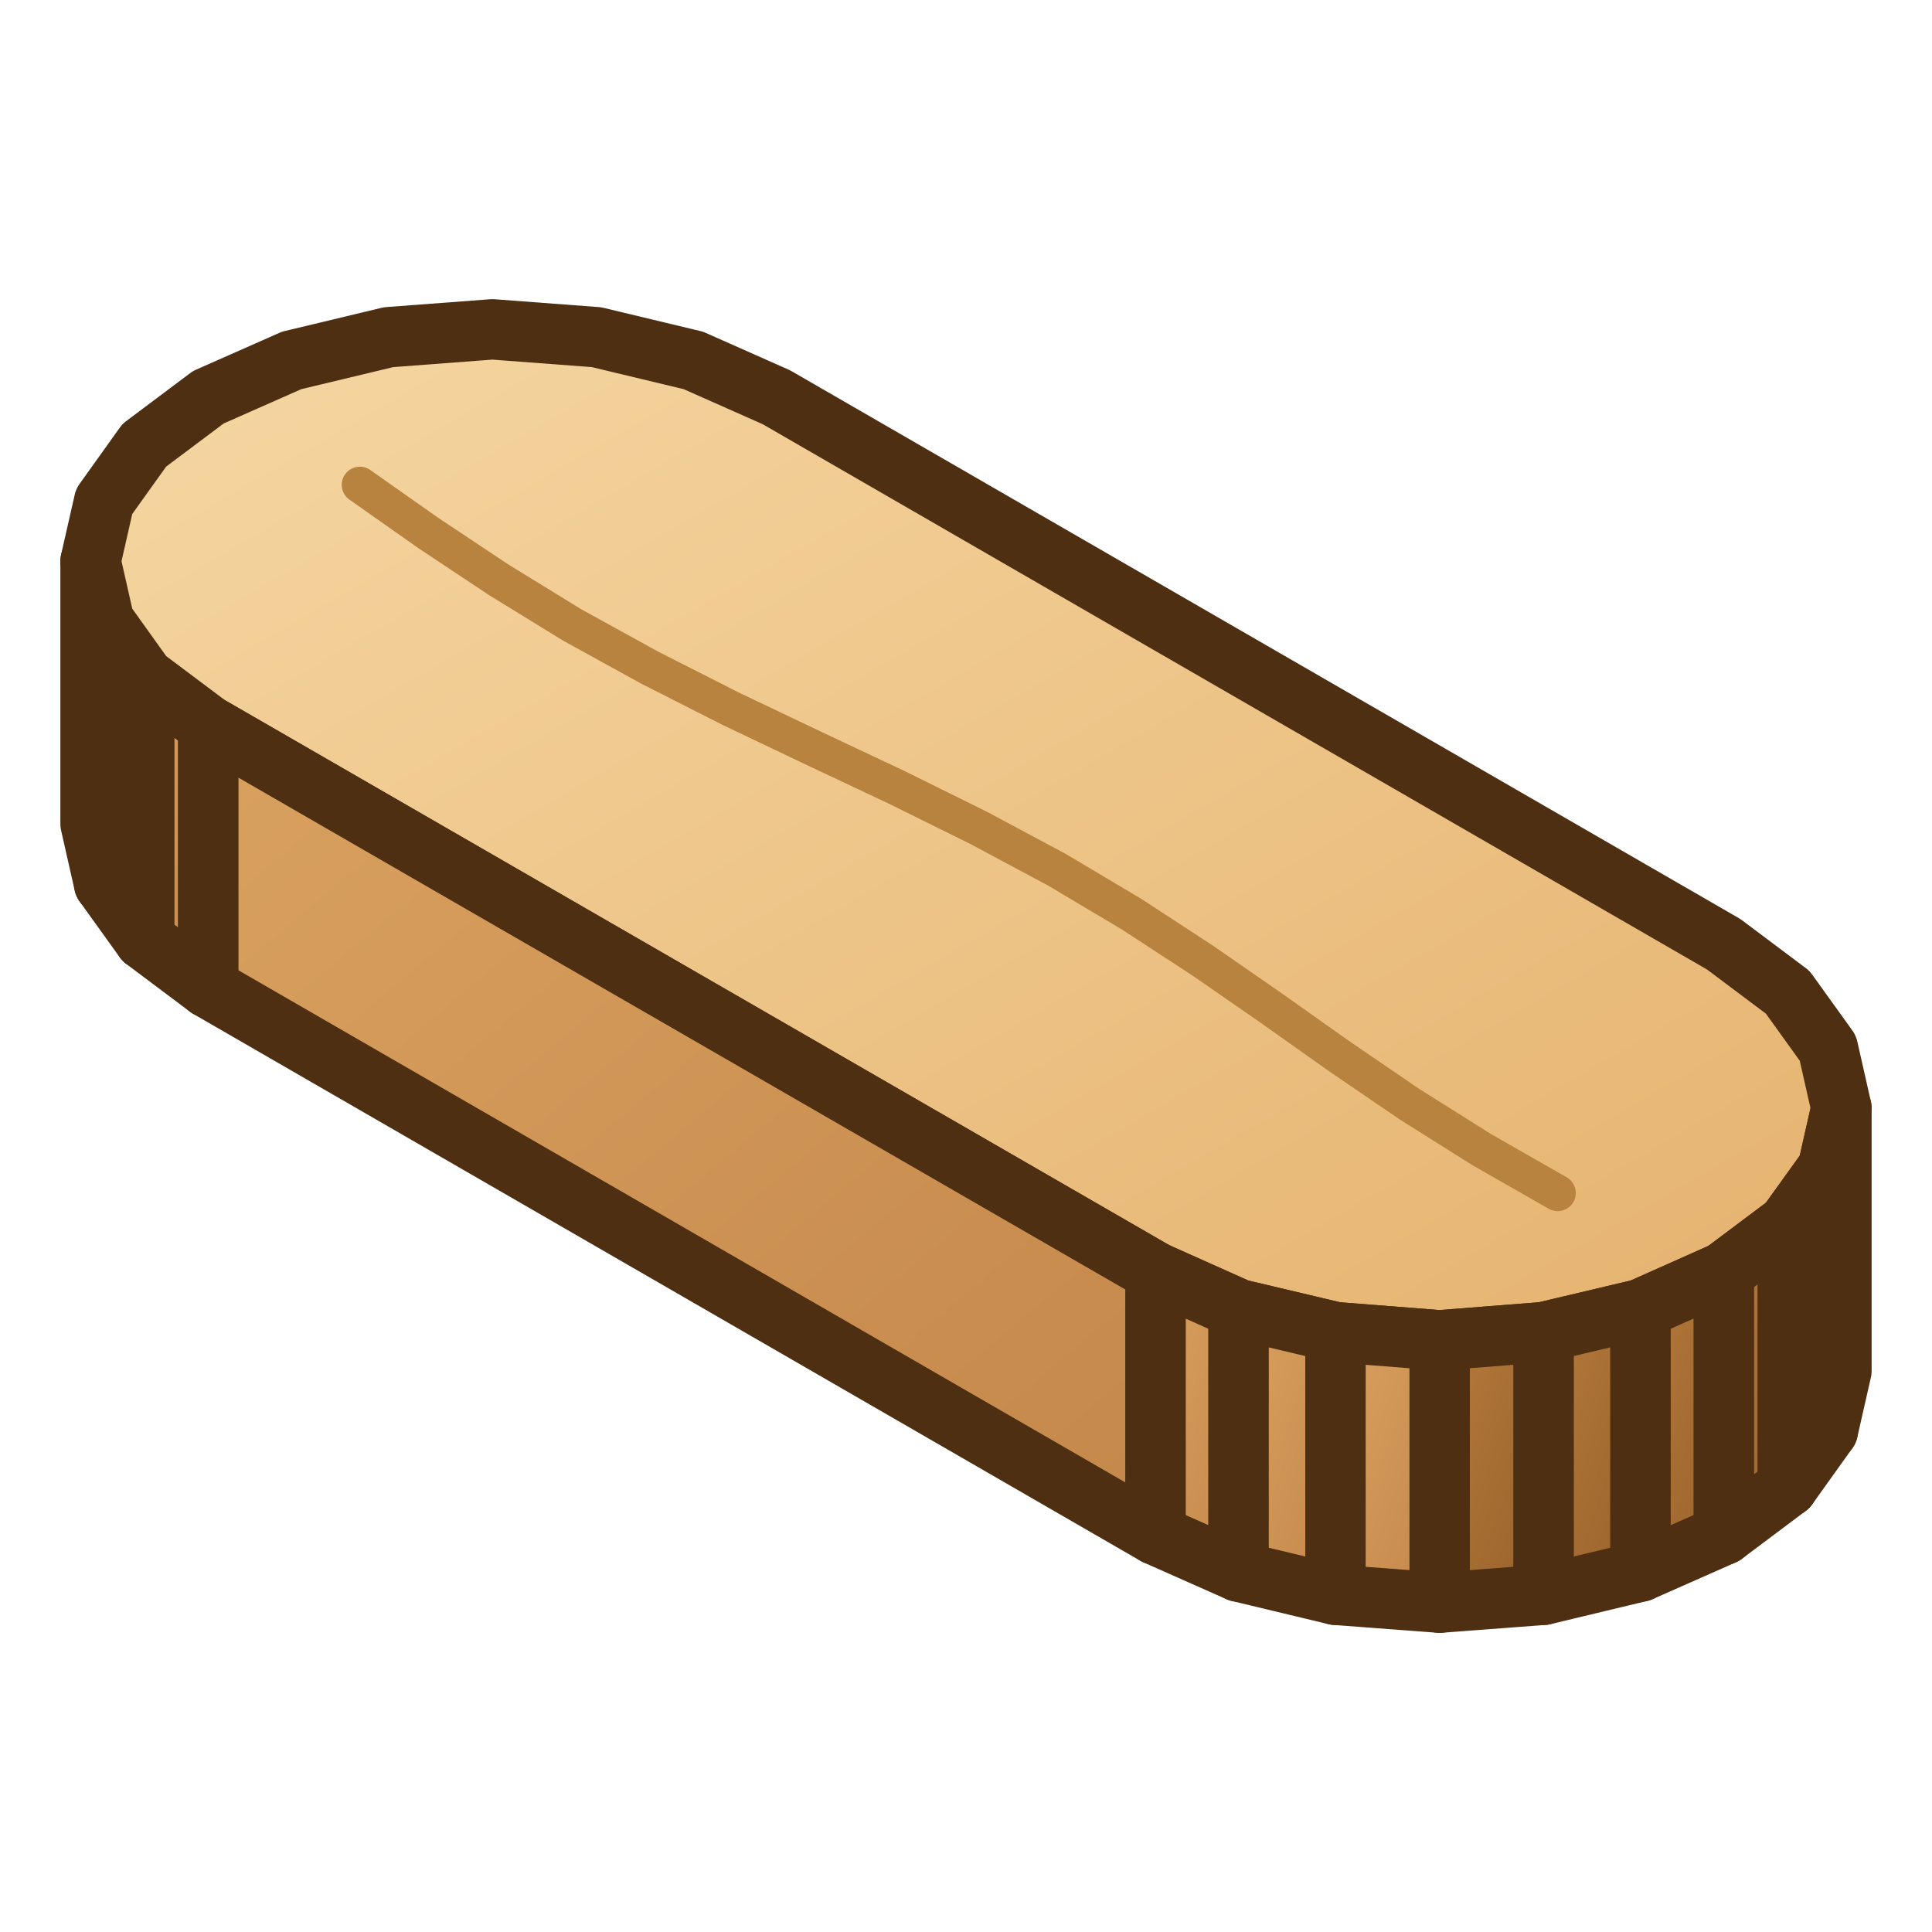
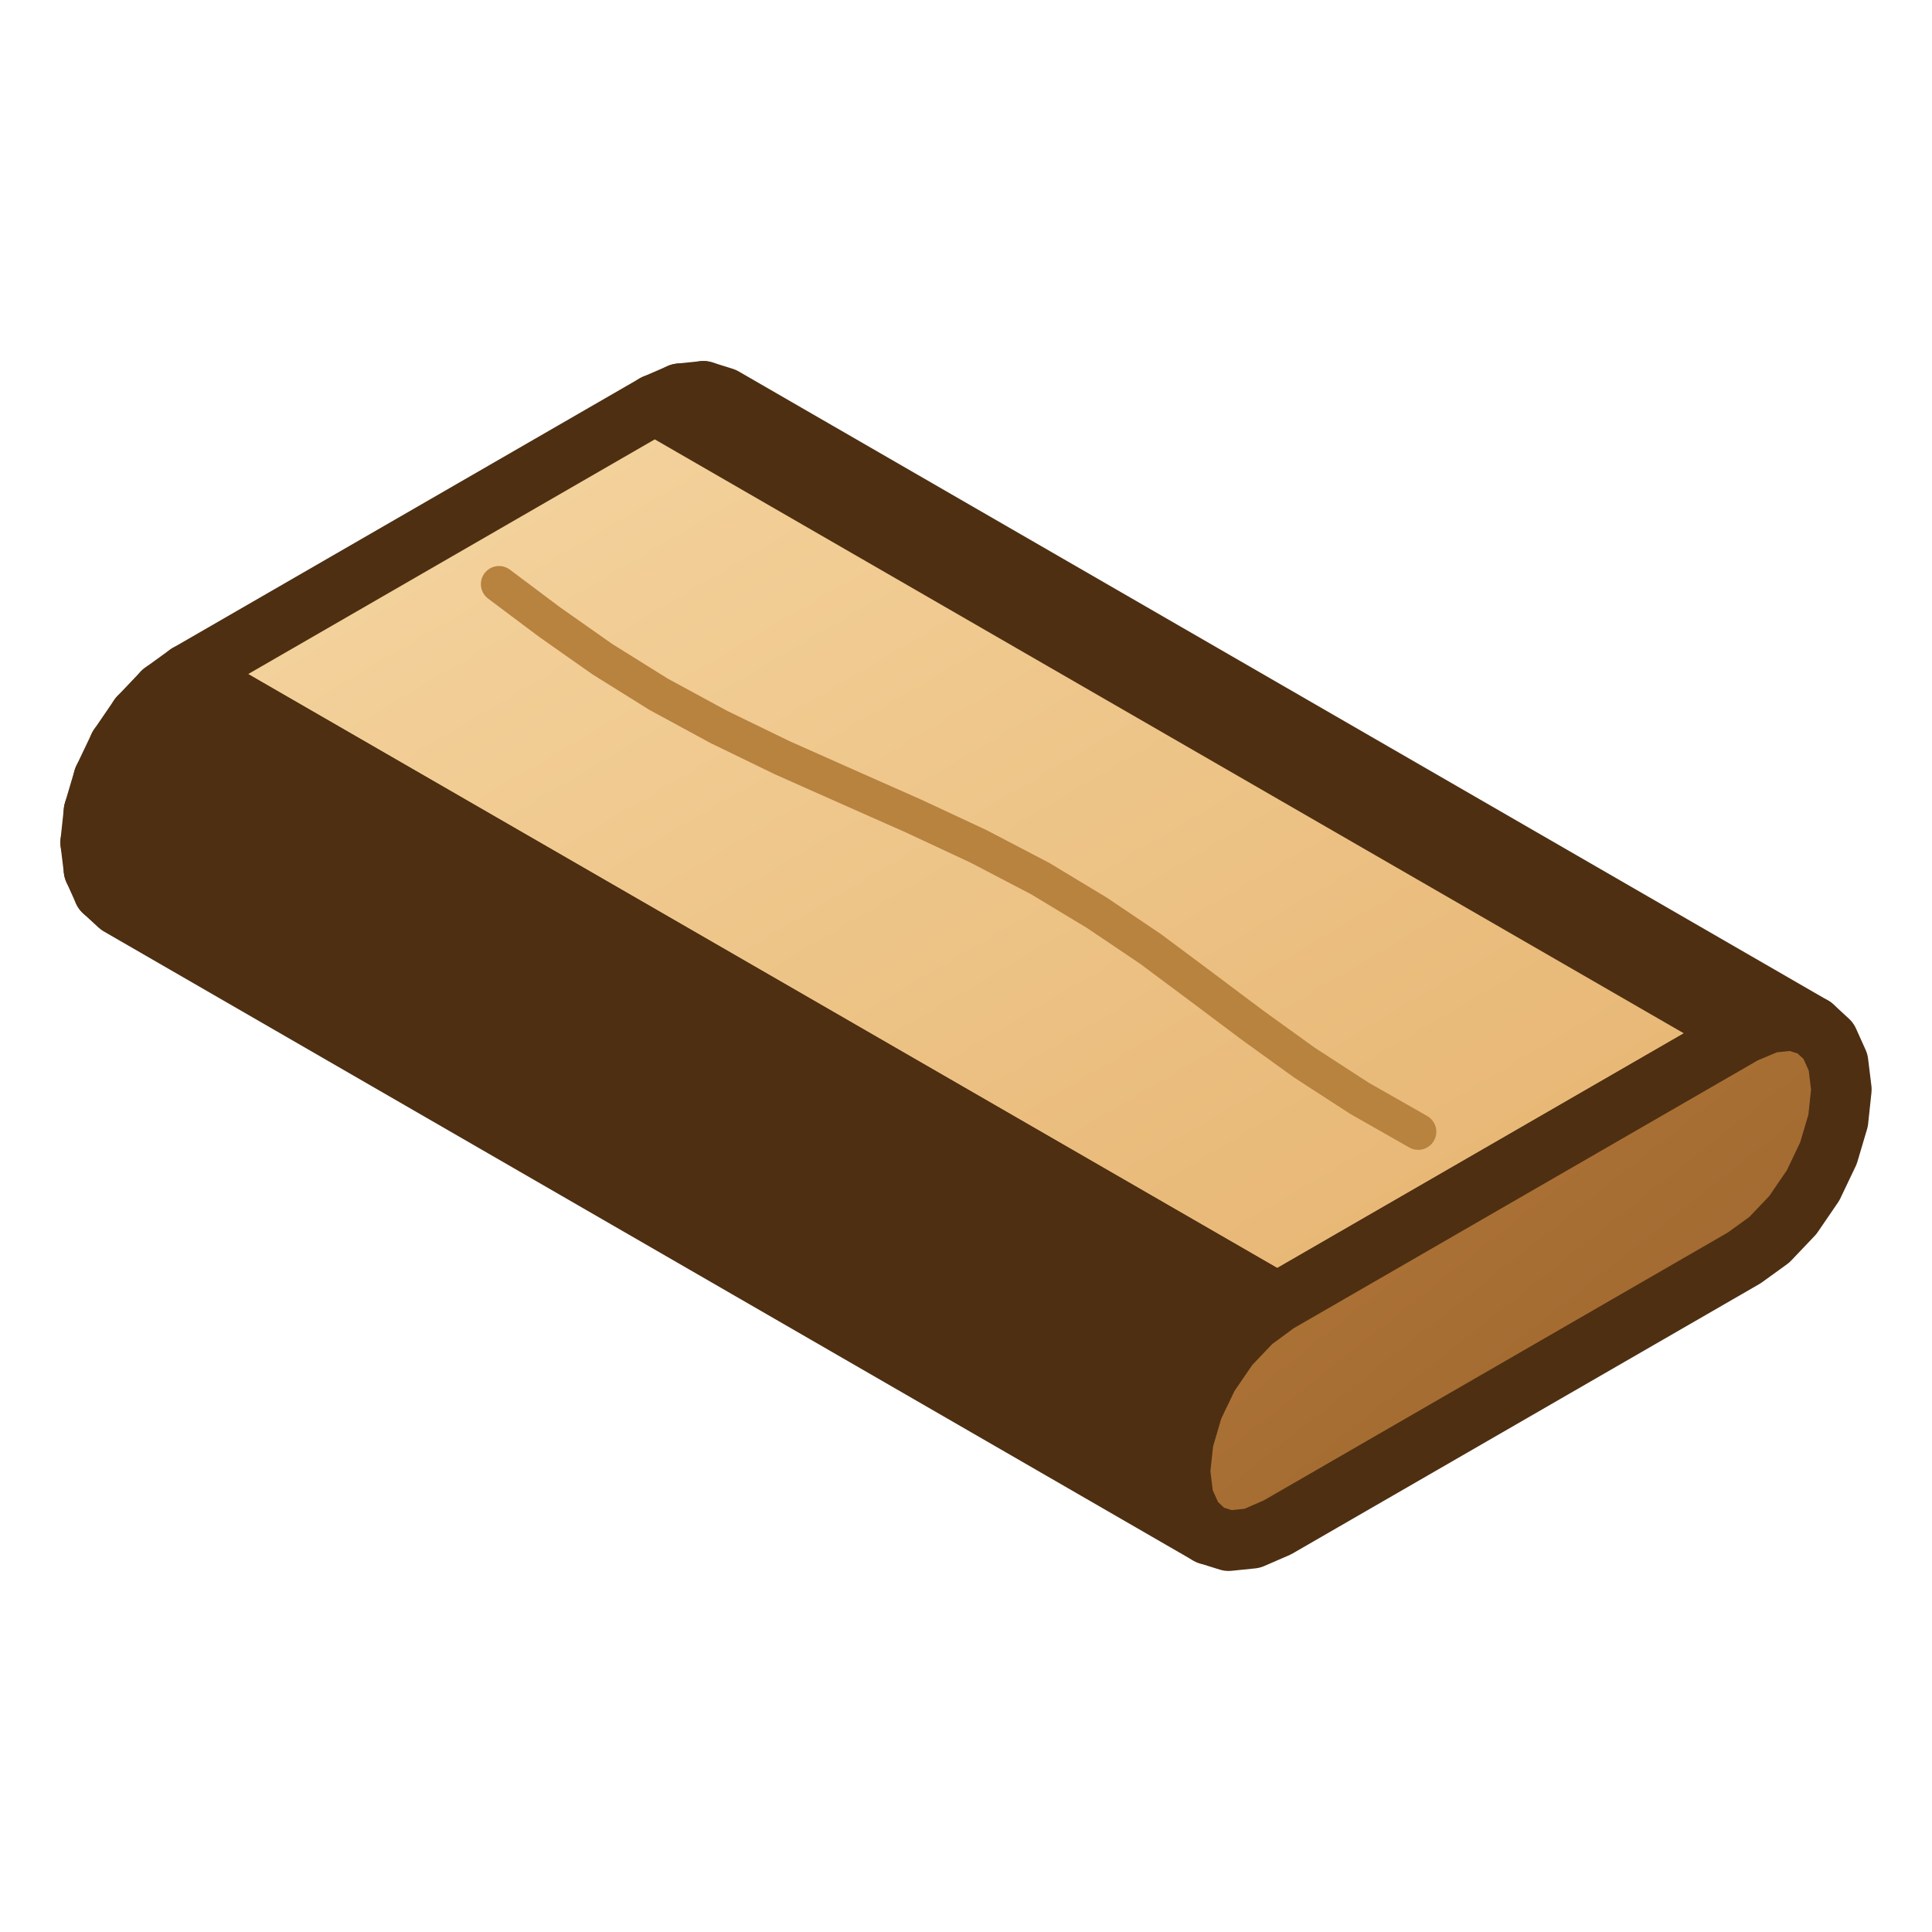
<svg xmlns="http://www.w3.org/2000/svg" width="64" height="64" viewBox="0 0 64 64">
  <defs>
    <linearGradient id="chene-z" x1="0" y1="0" x2="1" y2="1">
      <stop offset="0" stop-color="#f6d7a3" />
      <stop offset="1" stop-color="#e5b26e" />
    </linearGradient>
    <linearGradient id="chene-y" x1="0" y1="0" x2="1" y2="1">
      <stop offset="0" stop-color="#d9a160" />
      <stop offset="1" stop-color="#c4884a" />
    </linearGradient>
    <linearGradient id="chene-x" x1="0" y1="0" x2="1" y2="1">
      <stop offset="0" stop-color="#b57a3c" />
      <stop offset="1" stop-color="#99622b" />
    </linearGradient>
  </defs>
-   <polygon points="3.45,29.28 3.00,27.29 3.00,18.59 3.45,20.58" fill="url(#chene-y)" stroke="#4e2f12" stroke-width="2" stroke-linejoin="round" />
-   <polygon points="4.78,31.13 3.45,29.28 3.45,20.58 4.78,22.44" fill="url(#chene-y)" stroke="#4e2f12" stroke-width="2" stroke-linejoin="round" />
-   <polygon points="6.90,32.72 4.78,31.13 4.78,22.44 6.90,24.03" fill="url(#chene-y)" stroke="#4e2f12" stroke-width="2" stroke-linejoin="round" />
-   <polygon points="57.10,31.28 59.22,32.87 60.55,34.72 61.00,36.71 60.55,38.70 59.22,40.55 57.10,42.14 54.34,43.37 51.13,44.13 47.69,44.40 44.24,44.13 41.03,43.37 38.28,42.14 6.90,24.03 4.78,22.44 3.45,20.58 3.00,18.59 3.45,16.61 4.78,14.75 6.90,13.16 9.66,11.94 12.87,11.17 16.31,10.91 19.76,11.17 22.97,11.94 25.72,13.16" fill="url(#chene-z)" stroke="#4e2f12" stroke-width="2" stroke-linejoin="round" />
-   <polygon points="38.28,50.84 6.90,32.72 6.90,24.03 38.28,42.14" fill="url(#chene-y)" stroke="#4e2f12" stroke-width="2" stroke-linejoin="round" />
-   <polygon points="61.00,45.41 60.55,47.39 60.55,38.70 61.00,36.71" fill="url(#chene-x)" stroke="#4e2f12" stroke-width="2" stroke-linejoin="round" />
-   <polygon points="60.55,47.39 59.22,49.25 59.22,40.55 60.55,38.70" fill="url(#chene-x)" stroke="#4e2f12" stroke-width="2" stroke-linejoin="round" />
-   <polygon points="59.22,49.25 57.10,50.84 57.10,42.14 59.22,40.55" fill="url(#chene-x)" stroke="#4e2f12" stroke-width="2" stroke-linejoin="round" />
-   <polygon points="57.10,50.84 54.34,52.06 54.34,43.37 57.10,42.14" fill="url(#chene-x)" stroke="#4e2f12" stroke-width="2" stroke-linejoin="round" />
-   <polygon points="41.03,52.06 38.28,50.84 38.28,42.14 41.03,43.37" fill="url(#chene-y)" stroke="#4e2f12" stroke-width="2" stroke-linejoin="round" />
-   <polygon points="54.34,52.06 51.13,52.83 51.13,44.13 54.34,43.37" fill="url(#chene-x)" stroke="#4e2f12" stroke-width="2" stroke-linejoin="round" />
-   <polygon points="44.24,52.83 41.03,52.06 41.03,43.37 44.24,44.13" fill="url(#chene-y)" stroke="#4e2f12" stroke-width="2" stroke-linejoin="round" />
-   <polygon points="51.13,52.83 47.69,53.09 47.69,44.40 51.13,44.13" fill="url(#chene-x)" stroke="#4e2f12" stroke-width="2" stroke-linejoin="round" />
-   <polygon points="47.69,53.09 44.24,52.83 44.24,44.13 47.69,44.40" fill="url(#chene-y)" stroke="#4e2f12" stroke-width="2" stroke-linejoin="round" />
-   <polyline points="11.92,16.06 14.18,17.65 16.51,19.20 18.95,20.70 21.51,22.11 24.19,23.47 26.94,24.78 29.70,26.08 32.41,27.42 35.01,28.81 37.48,30.28 39.84,31.82 42.12,33.40 44.38,35.00 46.68,36.57 49.08,38.08 51.60,39.52" fill="none" stroke="#b8823f" stroke-width="1.2" stroke-linecap="round" stroke-linejoin="round" />
+   <polygon points="23.30,12.96 23.97,13.17 60.06,34.01 59.39,33.80" fill="url(#chene-z)" stroke="#4e2f12" stroke-width="2" stroke-linejoin="round" />
+   <polygon points="22.52,13.04 23.30,12.96 59.39,33.80 58.61,33.88" fill="url(#chene-z)" stroke="#4e2f12" stroke-width="2" stroke-linejoin="round" />
+   <polygon points="21.69,13.40 22.52,13.04 58.61,33.88 57.78,34.23" fill="url(#chene-z)" stroke="#4e2f12" stroke-width="2" stroke-linejoin="round" />
+   <polygon points="6.22,22.33 21.69,13.40 57.78,34.23 42.31,43.16" fill="url(#chene-z)" stroke="#4e2f12" stroke-width="2" stroke-linejoin="round" />
+   <polygon points="3.94,29.99 3.43,29.52 39.52,50.35 40.03,50.83" fill="url(#chene-y)" stroke="#4e2f12" stroke-width="2" stroke-linejoin="round" />
+   <polygon points="3.43,29.52 3.11,28.81 39.20,49.64 39.52,50.35" fill="url(#chene-y)" stroke="#4e2f12" stroke-width="2" stroke-linejoin="round" />
+   <polygon points="3.11,28.81 3.00,27.91 39.09,48.74 39.20,49.64" fill="url(#chene-y)" stroke="#4e2f12" stroke-width="2" stroke-linejoin="round" />
+   <polygon points="3.00,27.91 3.11,26.88 39.20,47.72 39.09,48.74" fill="url(#chene-y)" stroke="#4e2f12" stroke-width="2" stroke-linejoin="round" />
+   <polygon points="5.39,22.93 6.22,22.33 42.31,43.16 41.48,43.77" fill="url(#chene-z)" stroke="#4e2f12" stroke-width="2" stroke-linejoin="round" />
+   <polygon points="3.11,26.88 3.43,25.80 39.52,46.63 39.20,47.72" fill="url(#chene-y)" stroke="#4e2f12" stroke-width="2" stroke-linejoin="round" />
+   <polygon points="4.61,23.75 5.39,22.93 41.48,43.77 40.70,44.59" fill="url(#chene-z)" stroke="#4e2f12" stroke-width="2" stroke-linejoin="round" />
+   <polygon points="3.43,25.80 3.94,24.73 40.03,45.57 39.52,46.63" fill="url(#chene-y)" stroke="#4e2f12" stroke-width="2" stroke-linejoin="round" />
+   <polygon points="3.94,24.73 4.61,23.75 40.70,44.59 40.03,45.57" fill="url(#chene-z)" stroke="#4e2f12" stroke-width="2" stroke-linejoin="round" />
+   <polygon points="42.31,50.60 41.48,50.96 40.70,51.04 40.03,50.83 39.52,50.35 39.20,49.64 39.09,48.74 39.20,47.72 39.52,46.63 40.03,45.57 40.70,44.59 41.48,43.77 42.31,43.16 57.78,34.23 58.61,33.88 59.39,33.80 60.06,34.01 60.57,34.48 60.89,35.19 61.00,36.09 60.89,37.12 60.57,38.20 60.06,39.27 59.39,40.25 58.61,41.07 57.78,41.67" fill="url(#chene-x)" stroke="#4e2f12" stroke-width="2" stroke-linejoin="round" />
+   <polyline points="16.53,19.35 18.21,20.61 19.96,21.84 21.82,23.00 23.81,24.08 25.91,25.10 28.09,26.07 30.28,27.04 32.42,28.04 34.45,29.10 36.34,30.24 38.12,31.44 39.81,32.70 41.49,33.96 43.21,35.20 45.03,36.38 46.98,37.49" fill="none" stroke="#b8823f" stroke-width="1.2" stroke-linecap="round" stroke-linejoin="round" />
</svg>
